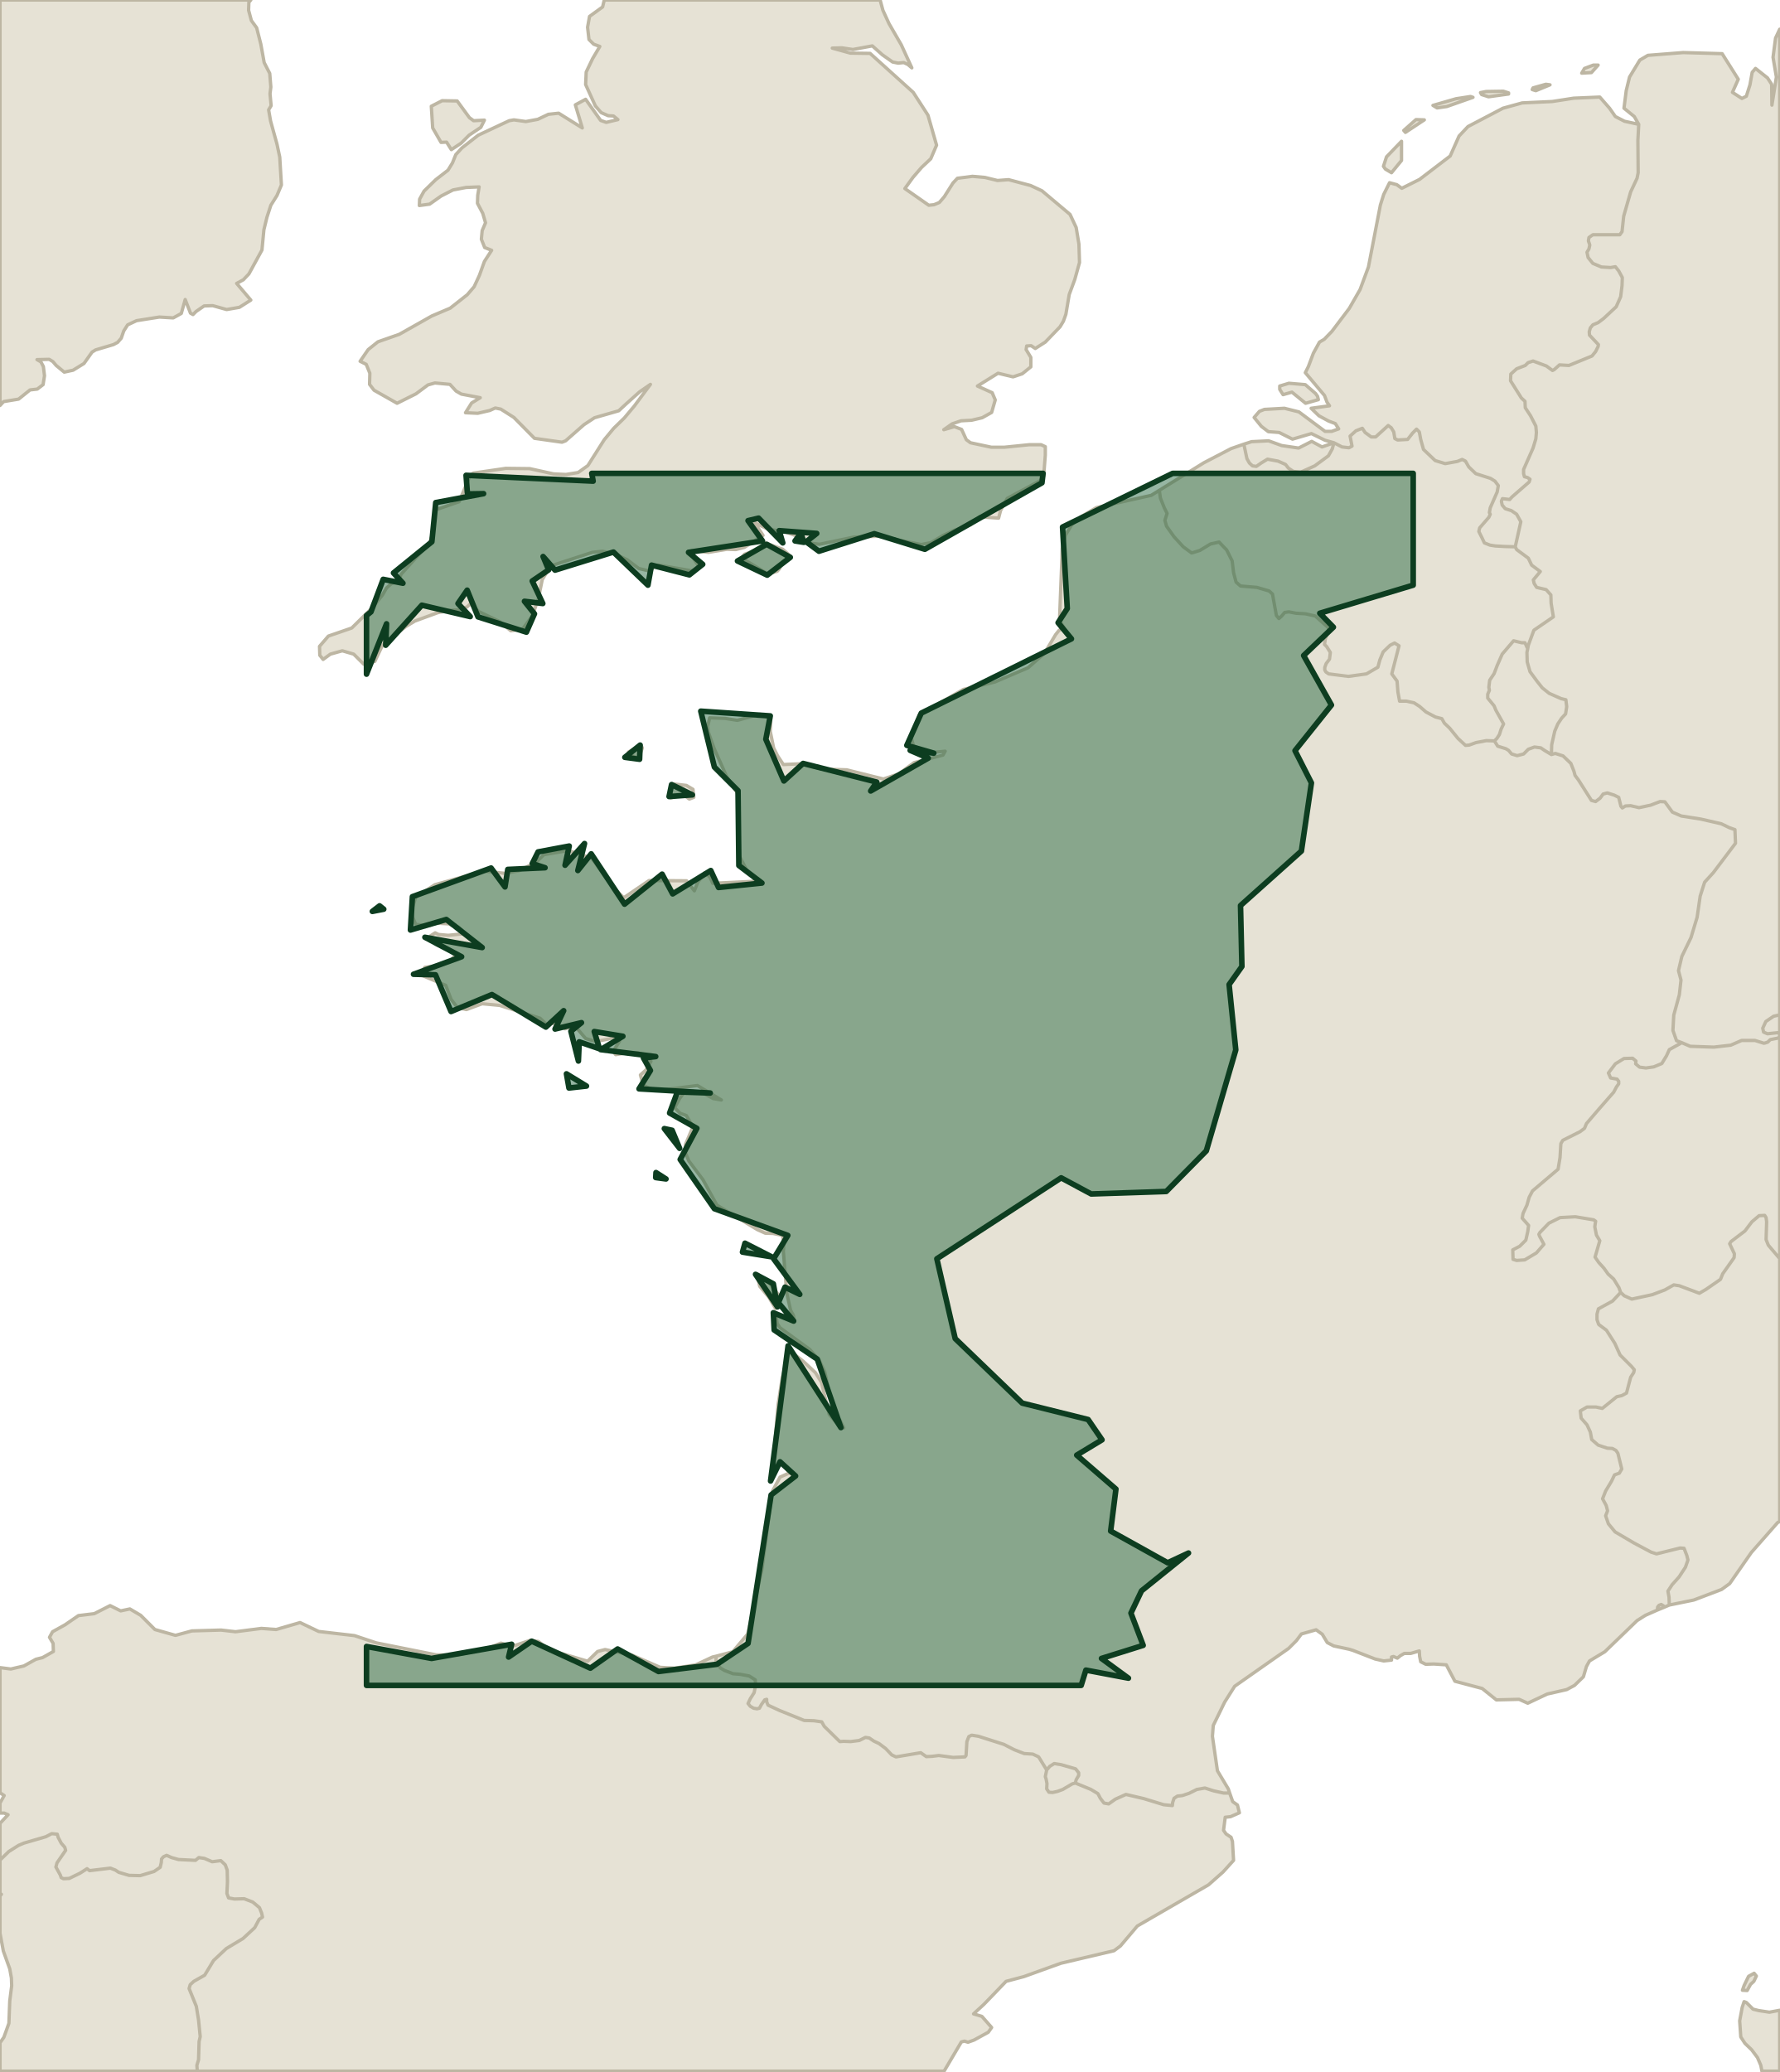
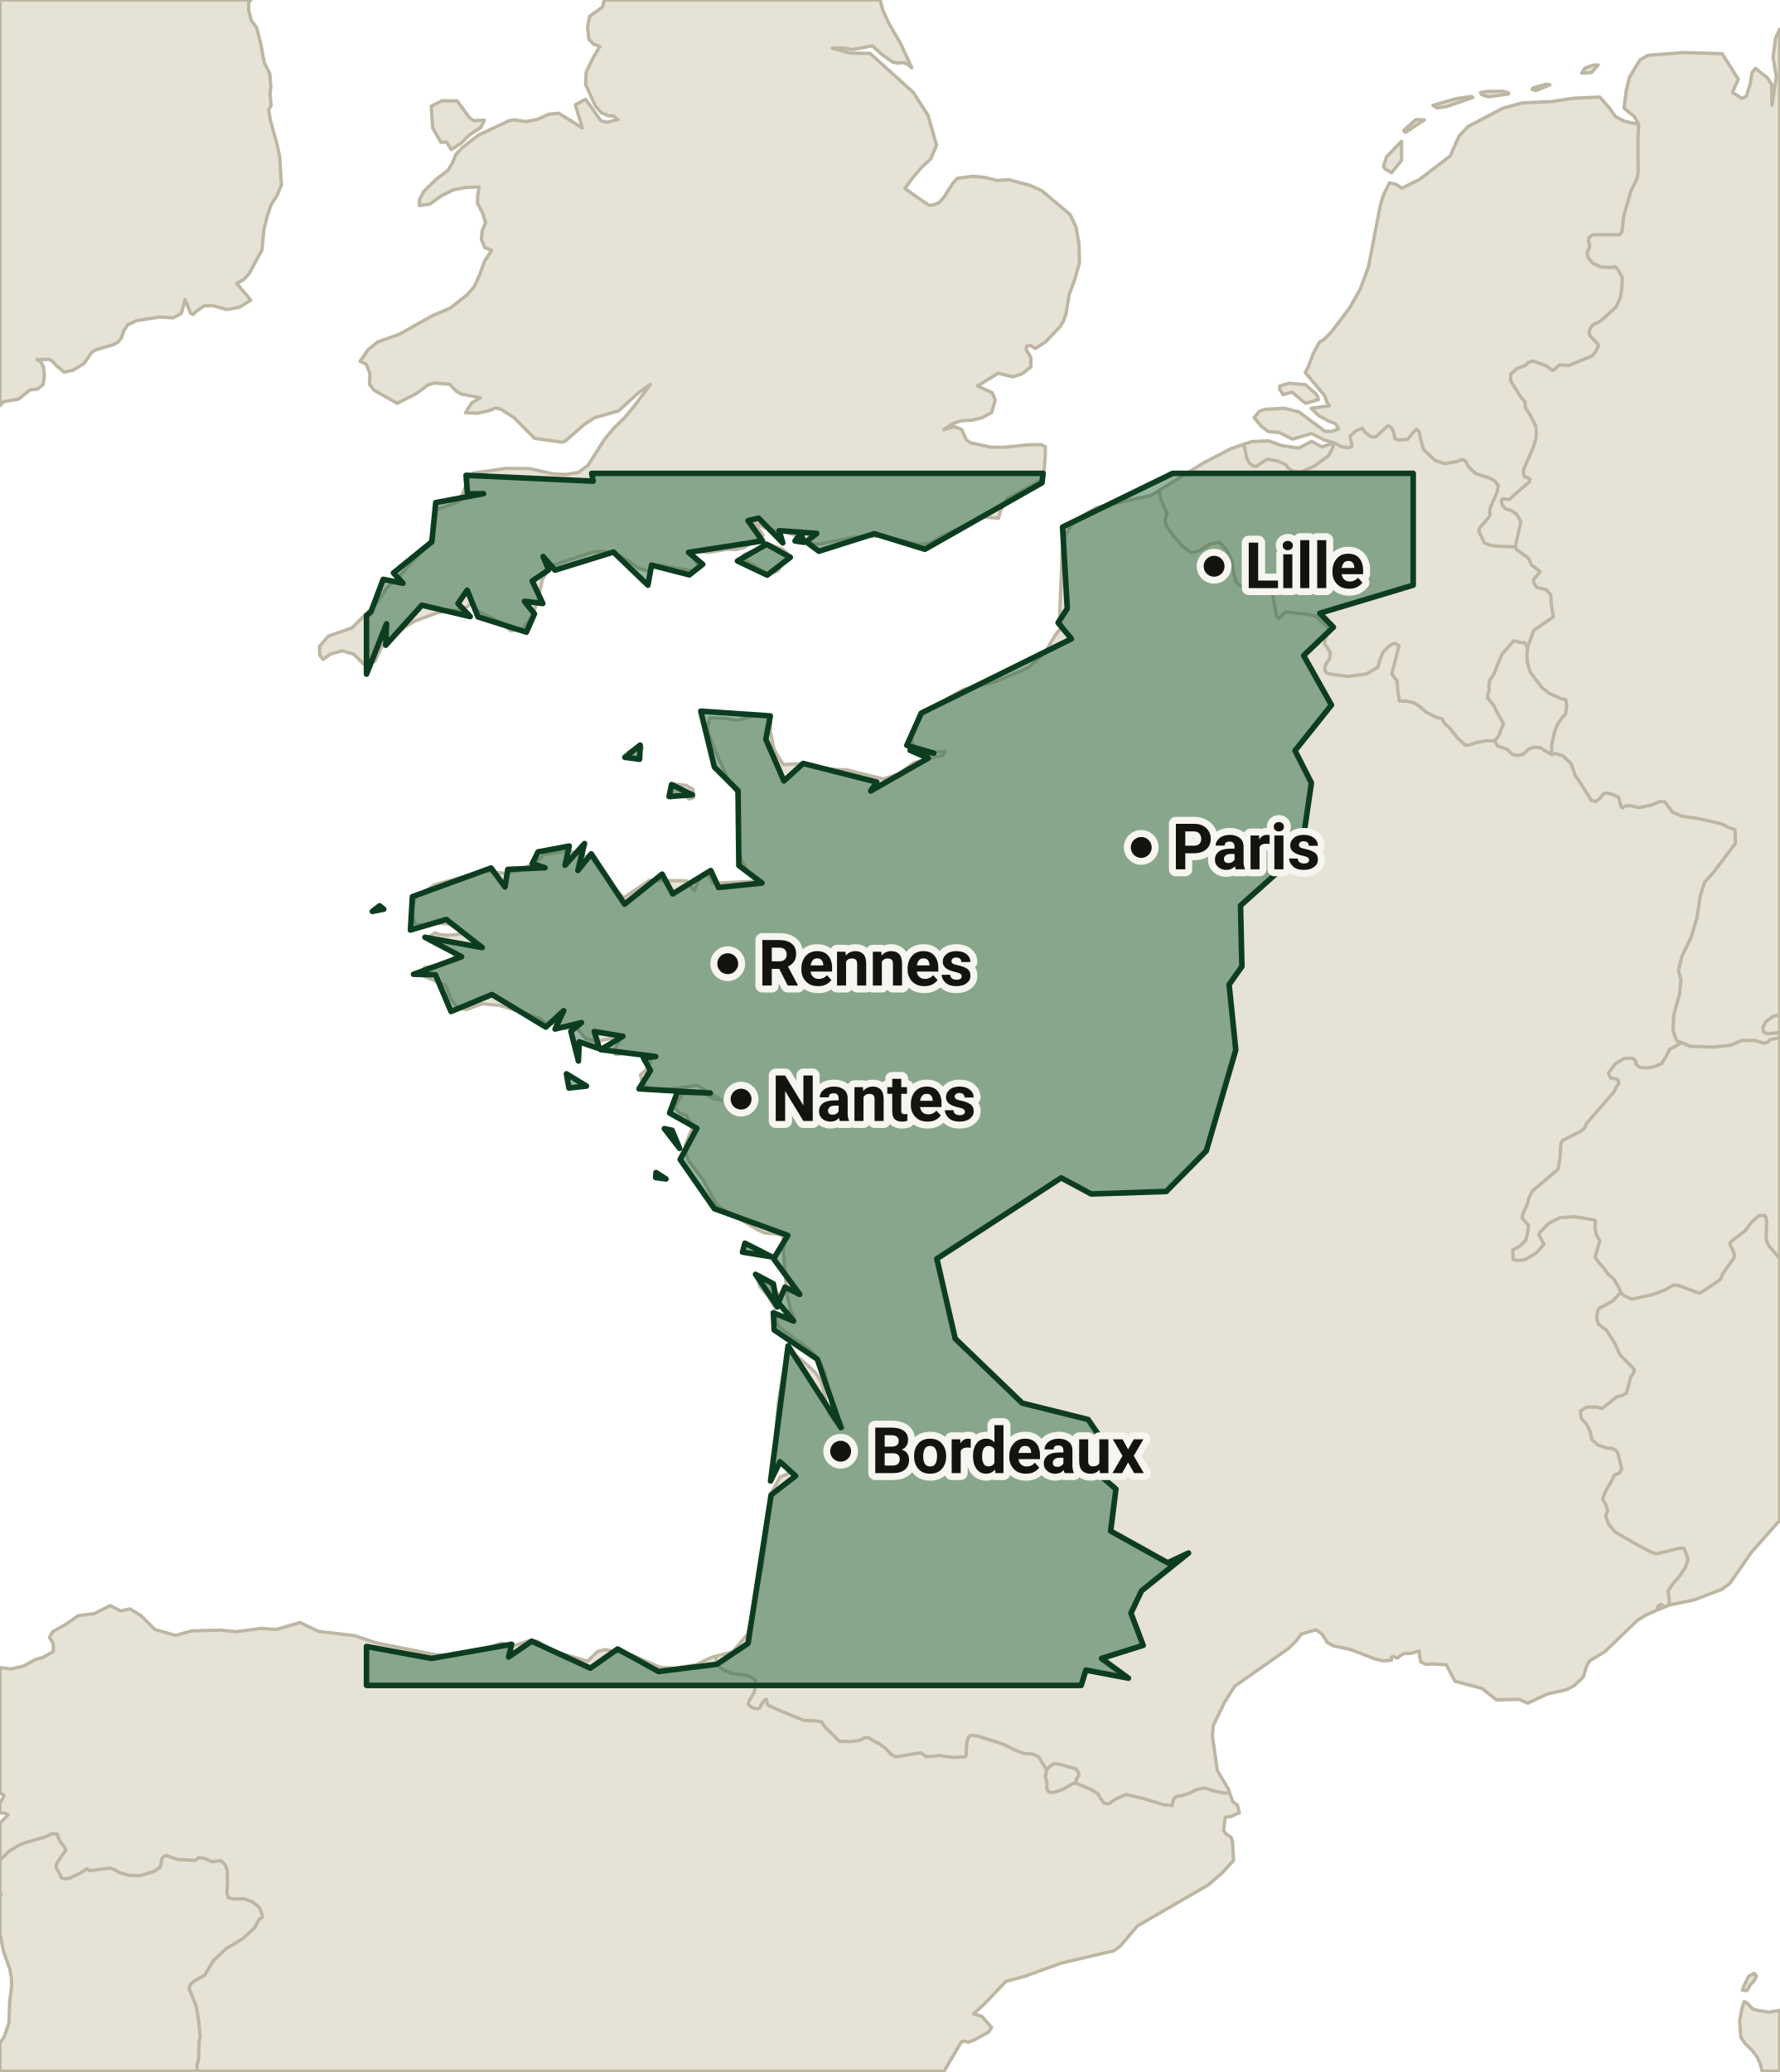
<svg xmlns="http://www.w3.org/2000/svg" viewBox="0 0 640 745" width="640" height="745" role="img">
  <style>
  .land { fill: #e6e2d5; stroke: #bdb6a3; stroke-width: 1.2; stroke-linejoin: round; }
  .admin { fill: none; stroke: #cfcabb; stroke-width: 1; stroke-linejoin: round; }
  .cover { fill: #175e33; fill-opacity: 0.45; stroke: #0d3d20; stroke-width: 2; stroke-linejoin: round; }
  .cover-box { fill: #175e33; fill-opacity: 0.26; stroke: #0d3d20; stroke-width: 2;
               stroke-dasharray: 9 7; stroke-linejoin: round; }
+   .pin { fill: #14140f; stroke: #f7f5ef; stroke-width: 2.5; }
+   .pin-label { font: 600 23px system-ui, -apple-system, "Segoe UI", Roboto, sans-serif;
+                fill: #14140f; stroke: #f7f5ef; stroke-width: 5; paint-order: stroke;
+                stroke-linejoin: round; dominant-baseline: central; }
  @media (prefers-color-scheme: dark) {
    .land { fill: #2e3325; stroke: #545d43; }
    .admin { stroke: #434b36; }
    .cover { fill: #7ec894; fill-opacity: 0.42; stroke: #b9e6c6; }
    .cover-box { fill: #7ec894; fill-opacity: 0.22; stroke: #b9e6c6; }
+     .pin { fill: #f2f1e8; stroke: #14160f; }
+     .pin-label { fill: #f2f1e8; stroke: #14160f; }
  }
</style>
  <path class="land" fill-rule="evenodd" d="M249.2 283.8L249.5 286.7L247.9 287.3L246.5 286.3L243.8 286.3L241.2 286.9L241.7 281.8L246.8 282.4L249.2 283.8ZM231 268.9L229.7 272.6L226.3 271.4L226 270.4L229.9 268.2L230.6 268.2L231 268.9ZM225.2 145.2L222.5 147.7L213.8 150.2L210 152.7L203.4 158.5L202.1 159L192.2 157.6L184.8 150.1L180.1 147.1L178.1 146.7L176.1 147.6L171.8 148.6L167.4 148.4L169.6 144.9L172.7 143L165.9 141.7L164 140.6L161.8 138.2L156.4 137.7L153.9 138.4L149.6 141.6L142.8 145L134.5 140.3L132.9 138.2L133 134.2L131.7 131L129.5 129.9L132.4 125.7L135.9 122.9L143.6 120.2L155.3 113.6L161.9 110.8L168 106L170.5 103.1L172.4 99L174.2 94L176.8 90L174.3 89L173.1 86L173.4 82.9L174.6 80.1L173.6 76.7L171.7 73.1L171.8 70.2L172.3 67.2L167.6 67.4L162.9 68.3L158.6 70.5L154.5 73.4L150.8 73.9L150.9 71.6L152.5 68.7L156.7 64.6L161.1 61.2L162.7 58.6L163.9 55.6L166.1 53.2L172 48.6L183.1 43.4L184.8 43.1L189.1 43.7L193.4 42.9L197.2 41.1L200.9 40.7L209.4 46L206.9 37.7L210.6 35.7L216 43.3L218 44L222.2 43L220.6 41.7L218.7 41.6L216.2 40.5L214.1 38.1L210.6 30.4L210.8 25.9L213.1 21.1L215.7 16.7L213.5 15.9L211.8 14.2L211.3 9.8L212 5.9L216.7 2.5L217.3 0L316.5 0L317.5 3.7L319.7 8.5L324.1 16.1L327.9 24.4L326.5 23.2L325 22.5L323 22.7L321 22.3L317.3 19.7L313.7 16.5L306.7 17.8L302.7 17.2L299.3 17.3L305.8 19.1L312.9 19.2L328.4 33.2L333.7 41.4L336.8 52.2L334.7 57.1L331.4 60.2L328.3 63.8L325.4 67.8L334 73.8L335.9 73.6L337.8 72.8L339.6 70.7L342.7 65.8L344.3 64.1L349.7 63.4L354.2 63.8L358.7 64.9L362.7 64.6L370.6 66.7L374.7 68.6L384.8 77.1L387 81.8L388 87.8L388.2 94.4L386.5 100.5L384.5 105.9L383.3 113L382.4 115.5L381.2 117.5L375.9 123L372.3 125.3L370.8 124.3L369.2 124.4L369 125.7L370.7 128.5L370.7 131.9L367.6 134.4L364.3 135.5L358.9 134.2L351.5 138.8L356.8 141.2L357.9 143.8L356.6 148.3L353.2 150.2L349.4 151.1L345.6 151.3L342.4 152.4L339.4 154.5L343.2 153.4L345.8 154.4L347.5 158.1L349 159.2L356.5 160.8L361.2 160.8L370.1 159.9L374.4 159.9L375.9 160.6L375.9 163.7L375.3 171.3L374.1 172.8L362.2 179.2L359.8 183.6L359.1 186.3L352.2 185.8L349 188.7L343.3 190.6L339 192.6L334.8 195.1L331.3 195.8L316.2 192.8L307.1 193.1L294.7 195.7L291.5 195.3L286.8 192.8L281.9 191.1L276.3 190.3L271.4 188L274.4 192.5L267.7 196.8L264.6 197.6L261.4 197.5L254.8 198.6L248.7 198L249.6 201.1L251.3 203.7L250 204.9L248.6 205.2L236.9 203.2L235.3 203.5L233.9 205.4L229.7 204.4L225.6 201.3L221.2 199.2L216.6 198.2L213 198.6L198 203.5L195 208.4L193.6 215.3L191.4 221.5L187.9 226.2L183.7 226.8L179.7 223.5L172.2 219.9L169.7 217.5L168.9 217.3L168 218.2L165.1 219.3L162 219.4L157.4 220.3L149.2 223.3L145.9 225.3L138.8 230.8L137.4 232.3L134.8 237.8L130.8 238.8L127.2 235.2L123.1 234L118.8 235.2L116.2 237.1L115 235.6L114.9 232.4L118.1 228.7L126.5 225.8L133.9 218.5L137.5 214L139 211.4L140.8 209.8L143.1 209.2L144.3 206.4L154.5 195.1L155.4 192.5L155.9 187.8L156.7 183.3L165.1 180.4L169.1 170.9L170.2 170.1L181.9 168.4L190.5 168.5L199.1 170.4L203.5 170.6L207.9 169.9L211.4 167.4L217.3 158.1L220.7 154L224.5 150.3L228.1 146L233.9 138.2L230 140.9L225.2 145.2ZM168.8 42.3L170.3 43.4L174.2 43.2L172.9 45.8L168.7 48.6L165.8 51.5L162.3 53.8L160.6 51.1L158.6 51.2L155.6 46L155.1 38.2L159 36.2L164.4 36.3L168.8 42.3ZM284.4 200.1L281.3 202.1L280.3 204.5L279.5 205.4L277.5 206L275.5 206L267.8 201.3L266 201.5L267.7 199.3L272.5 197.6L275.2 195.2L281.5 197.5L284.4 200.1ZM640 452.5L639.8 452.3L635.9 447.7L635.1 445.7L635.3 439.3L635.1 437.8L634.6 437L632.6 437.1L630 439.3L627.5 442.6L622.5 446.4L622 447.2L623.7 450.8L623.6 452.2L619.5 458L618.7 460L613.5 463.6L611.1 465L603.9 462.3L601.9 462L598.7 463.8L594.2 465.5L586.8 467.1L584.1 465.9L582.8 464.7L582.2 463L580.3 459.9L578.3 458.1L576.8 456L574.9 453.9L573.6 452L575.3 446.1L574.1 444.1L573.5 441.1L573.8 439.1L573.1 438.6L566.5 437.5L561 437.8L557 439.8L553.8 443.1L553.4 443.8L553.6 444.4L555.2 447.4L552.5 450.5L548.3 453L545.4 453.2L544.1 452.8L544 449.4L546.5 448.1L548.7 445.9L549.4 442.8L549.7 440.6L547.4 438L547.7 436.3L549.1 433.3L549.9 430.5L551.1 428.2L555.7 424.3L560.3 420.4L561 416.2L561.3 411.2L562 410L568.2 406.9L569.8 405.7L570.5 404L575.4 398.3L580.3 392.7L581.3 390.8L582.1 389.7L582.1 388.8L581.5 388L579.2 387.6L578.4 385.8L580.9 382.5L584 380.6L587.1 380.5L588.3 381.5L588.2 382.5L589.6 383.7L591.9 384L594.7 383.6L597.6 382.4L599.3 379.6L600.3 377.4L604.8 374.9L607.8 376.2L616.3 376.5L622.4 375.8L626.3 374.1L631.1 374.1L634.3 375.1L634.8 375L635.7 374.7L636.6 373.8L639.6 373.2L640 372.5L640 372.3L639.9 371.7L639.3 371.3L635.6 371.7L634.2 371.1L633.9 369.7L635 367.3L637.8 365.4L640 364.9ZM257.5 595.5L257.5 597.2L259 599.7L260.5 600.6L263.6 601.8L266.1 602L269.4 602.6L271.6 604L271.7 606.1L271.2 608.6L269.8 610.8L269 612.5L269.8 613.5L271 614.2L272.2 614.4L273.1 614.2L273.8 612.9L275 611.2L275.7 611L275.7 611.9L276.2 613.1L280.3 615L289.2 618.6L292.7 618.7L295.5 619.1L296.4 620.7L302 626.2L303.4 626.1L305.9 626.2L309 625.8L311.2 624.7L312.6 624.9L314.2 626L316.1 626.9L318.5 628.7L320.7 631L322.2 631.7L331.1 630.2L333.1 631.6L335.2 631.5L337.6 631.2L342.8 631.9L347 631.7L347.4 631.2L347.7 626.2L348.4 624.4L349.4 623.9L351.9 624.3L361 627.2L364.7 629.1L368.3 630.5L371.4 630.7L373.5 631.7L376.4 636.4L375.9 638.8L376.2 639.7L376.5 641.3L376.4 643.2L377.2 644.4L378.5 644.5L380.3 644.1L382.2 643.4L385.6 641.4L386.7 641.1L392.3 643.4L394.8 644.9L395.7 646.6L397 648.3L398.7 648.6L401.1 646.9L404.9 645.2L411.3 646.7L418.5 648.9L421.6 649.2L421.7 648.1L422.2 646.6L423.4 645.8L425.2 645.6L427.6 644.8L430.4 643.4L433.3 642.9L436.4 643.9L440 644.7L442.2 644.7L443.3 647.8L445 649L445.7 651.8L442.5 653.2L440.6 653.4L440 658.1L440.9 659.4L442.7 660.6L443.2 662.1L443.6 668.9L439.8 673.1L434.6 677.7L409 692.5L402.9 699.7L400.6 701.4L381.5 705.9L368.2 710.7L361.8 712.4L353.8 720.7L350.1 724.1L353.1 725L356.6 729L355.4 730.7L350.3 733.5L348.1 734.3L346.8 733.9L345.7 734.2L339.5 744.7L71.2 744.7L70.9 744.1L70.8 742.6L71.4 740.6L71.6 734L72 732.3L71.4 726.3L70.6 721.4L68 715L68.4 713.6L69.7 712.4L73.6 710.2L76.8 704.9L81.4 700.6L87.4 697L91.6 693.1L93.2 690.1L94.4 689.3L94.1 687.9L93.3 685.9L90.9 683.9L87.8 682.7L84.3 682.8L82.2 682.4L81.6 680.8L81.8 676.6L81.7 672.4L81 670.5L79.4 669L76.3 669.4L73.5 668.2L71.5 667.9L70.3 668.9L64.2 668.6L61.7 667.9L59.9 667.1L58.8 667.6L58.1 668.4L58 669.7L57.6 671.4L55.4 672.9L50.4 674.4L46.4 674.3L42.7 673.2L41.5 672.4L39.7 671.7L32.2 672.6L31.3 671.9L28.8 673.5L24.9 675.4L22.8 675.5L22 675.1L21.7 674.2L20.1 671.3L20.5 669.8L23.6 665.3L23.3 664.2L22 662.7L20.9 660.6L20.6 659.5L18.6 659.3L16.5 660.4L8.6 662.7L6.7 663.5L3.2 665.7L0 668.8L0 655.6L2.9 652.5L1.5 651.9L0 651.9L0 648.3L1.5 645.6L0 644.6L0 599.6L3.9 600.1L8.6 599L12.9 596.6L15.3 596L19.2 593.8L19.1 590.9L17.8 588.7L18.9 586.7L23.4 584.2L28.2 580.9L33.9 580.2L39.6 577.3L43.4 579.2L46.7 578.5L50.6 580.8L55.7 585.9L63.1 588L69 586.4L79.5 586.1L84.7 586.7L94 585.5L99.3 585.9L107.9 583.4L114.6 586.6L127.5 588.1L135.3 590.7L156.8 595L164.5 595.1L175.5 592.6L180.1 590.8L184.4 591.9L190.6 589.8L193.6 590.2L197.5 593.2L211.3 597.3L214.9 593.8L217.6 593.1L227.5 595.2L237.4 599.5L242.6 599.8L250.2 598.6L256.2 595.8L257.5 595.5ZM0 668.8L3.2 665.7L6.7 663.5L8.6 662.7L16.5 660.4L18.6 659.3L20.6 659.5L20.9 660.6L22 662.7L23.3 664.2L23.6 665.3L20.5 669.8L20.1 671.3L21.7 674.2L22 675.1L22.8 675.5L24.9 675.4L28.8 673.5L31.3 671.9L32.2 672.6L39.7 671.7L41.5 672.4L42.7 673.2L46.4 674.3L50.4 674.4L55.4 672.9L57.6 671.4L58 669.7L58.1 668.4L58.8 667.6L59.9 667.1L61.7 667.9L64.2 668.6L70.3 668.9L71.5 667.9L73.5 668.2L76.3 669.4L79.4 669L81 670.5L81.7 672.4L81.8 676.6L81.6 680.8L82.2 682.4L84.3 682.8L87.8 682.7L90.9 683.9L93.3 685.9L94.1 687.9L94.4 689.3L93.2 690.1L91.6 693.1L87.4 697L81.4 700.6L76.8 704.9L73.6 710.2L69.7 712.4L68.4 713.6L68 715L70.6 721.4L71.4 726.3L72 732.3L71.6 734L71.4 740.6L70.8 742.6L70.9 744.1L71.2 744.7L0 744.7L0 734.5L1.4 732.5L3.2 727.5L3.5 719.5L4.2 714L4.1 711.2L3.5 707.9L1.2 701.5L0 695.1L0 681.7L0.5 681.1L0 681ZM544.9 196.6L541.2 196.5L537.7 196.3L535.8 196L533.8 195.2L532.9 193.3L531.8 191.1L532.1 189.8L535.4 186L535.9 184.9L535.6 184.3L535.9 182.6L538.4 176.9L538.8 174.6L537.6 173L536 172L530.7 170.3L528.2 167.9L527 165.8L525.8 165.2L524.1 165.9L519.7 166.7L516.1 165.6L511.9 161.6L510.9 158L510.4 155.3L509.4 154.3L508 155.7L506.2 158L502.6 158.2L501.6 157.7L501.4 156.5L501.2 155.3L500.3 153.8L499.2 153L494.7 157.1L493.1 157.1L490.9 155.5L489.9 154L487.6 154.9L485.5 156.8L486.2 160.4L485.1 161L482.6 160.7L479.7 159.2L476.5 158.3L471.6 155.9L464.8 157.9L460 155.5L456.1 155.2L453.6 153.3L451 150.1L452.9 147.9L454.7 147.2L461.9 146.8L467.1 148.1L476.5 155.1L478.9 155.1L481.4 154.2L480.2 152.3L477.8 151.4L474.3 149.5L471.5 146.8L478.1 145.9L477.2 144.6L476.3 142.2L469.4 134L470.5 131.8L472.3 127L474.5 123L476.2 122L479 119.1L485.2 110.9L489.1 104.1L492.1 96L496.4 73.7L497.6 69.9L499.7 65.7L502.3 66.4L504.1 67.7L510.5 64.5L521.5 56.1L524.7 48.9L527.9 45.5L540.5 38.9L547.4 37L558.2 36.5L565.9 35.3L575.3 34.9L578.8 38.9L580.9 41.9L584.2 43.6L589.3 44.7L589 50.5L589.1 62.1L588.7 64.1L586.4 69L583.9 77.7L583.3 83.3L582.5 84.4L572.8 84.4L571.4 85.4L571.2 86.6L571.7 88.1L571.4 89.5L570.7 90.7L571.1 92.6L572.8 94.7L575.9 96L579.2 96.2L580.9 95.9L582.1 97.4L583.4 99.8L583.3 102.7L582.8 106.7L581.2 110.3L576.7 114.5L574.7 116L572.8 116.8L571.9 117.9L571.5 119.3L571.6 120.5L574.8 123.9L574.7 124.6L573.8 126.4L572.5 128L564.2 131.4L560.8 131.2L558.9 132.9L558.3 133.2L556.1 131.6L551.3 129.8L549.5 130.4L548.5 131.4L545.4 132.6L543.3 134.5L543.2 136.9L547.1 143.1L548.4 144.3L548.5 146.6L550.4 149.5L552.3 153.2L552.5 155.5L552.3 157.8L551.3 161.1L547.9 168.8L547.9 170.3L548.2 171.4L549.3 171.7L550.2 172.3L549.9 173.3L543.7 178.7L542.9 179.6L540.3 179.3L539.9 180.2L540.2 181.6L541.3 182.9L543.5 183.6L545.4 184.9L546.9 187.6L544.9 196.6ZM479.7 159.2L479.1 161.4L477.7 163.9L472.8 167.5L467.7 169.8L465.1 169.5L463.3 168.3L462.3 167L459.6 165.8L455.8 165.1L453.5 166.5L451.8 167.7L450.4 167.5L449.3 166.5L448.4 164.9L447.3 159.7L450.1 158.8L456.2 158.5L460.9 160.2L467 161.1L471.7 158.7L475.4 160.7L479.7 159.2ZM557.4 30.5L552.3 32.6L551 32.2L551.3 31.6L555.9 30.3L557.4 30.5ZM542.5 33.8L535.3 34.8L532.8 34L532.4 33.3L534.4 32.9L540.6 32.8L542.5 33.4L542.5 33.8ZM512.2 43.1L505.4 47.6L504.8 46.9L509.2 43L512.2 43.1ZM520.3 38.3L516.8 38.8L515.3 37.9L523.6 35.5L528.8 34.7L529.7 35L520.3 38.3ZM504 57.7L500.4 62.1L498.2 60.8L497.5 59.8L498.6 56.4L504 50.8L504 57.7ZM469.4 138.3L473.1 141.5L473.8 142.5L474.1 143.7L469.5 145L464.6 141L461.4 141.9L460.2 140L460.2 138.8L463.5 137.8L469.4 138.3ZM572.3 26.1L568.8 26.3L569.8 24.6L573 23.4L574.7 23.4L572.3 26.1ZM598.2 578L596 578.9L596.1 577.8L596.6 577.2L597.4 576.9L598.2 577.4L598.2 578ZM549.4 233.1L549.1 234.6L549.2 238L550.2 241.5L552.7 244.9L554.6 247.3L557.1 249.3L561.4 251.2L563.1 251.6L563.4 254.1L563 256.7L561.6 258.2L560.2 260.3L559.1 262.9L558 267.8L557.9 271.3L555.4 269.8L554.1 268.9L551.8 268.6L549.6 269.4L547.9 271.1L545.6 271.7L543.6 271.1L542.5 269.8L541.5 269.2L538.6 268.3L537.4 266.4L538.3 265.5L539.2 264.1L539.8 262.2L540.7 260.3L537.9 255.3L537.3 253.8L535 251L535 249.6L535.6 248.2L535.4 247.1L535.7 244.6L537.3 242.2L538.4 239.3L540.2 235.2L544.3 230.4L547.2 231.1L548.4 231.1L549.2 232.9L549.4 233.1ZM582.8 464.7L584.1 465.9L586.8 467.1L594.2 465.5L598.7 463.8L601.9 462L603.9 462.3L611.1 465L613.5 463.6L618.7 460L619.5 458L623.6 452.2L623.7 450.8L622 447.2L622.5 446.4L627.5 442.6L630 439.3L632.6 437.1L634.6 437L635.1 437.8L635.3 439.3L635.1 445.7L635.9 447.7L639.8 452.3L640 452.5L640 547.1L639.3 547.4L629.8 558.2L622 569.4L619.1 571.5L609.1 575.3L600.3 577.1L600.2 574.3L599.8 572.1L601.3 569.8L603.8 567L606.1 563.5L607 560.9L606.6 559.3L605.6 556.7L604.2 556.6L595.7 558.7L593.8 558.1L587.6 554.8L580.8 550.8L578.4 547.9L577.4 545L578.1 543.2L577.6 541.3L576.3 538.9L577.4 536.1L579.5 532.6L580.6 530.3L582.3 529.7L583.2 528.2L581.8 522.5L581.1 521.5L579.8 520.8L578 520.7L574.7 519.6L572.4 517.6L571.9 514.9L570.7 512.3L568.6 509.9L568.3 507.3L570.7 505.9L573.9 505.9L576.2 506.4L581.4 502.2L583.2 501.8L584.9 500.9L586.4 495.2L587.5 493.5L587.7 492.5L586.7 491.3L582.6 487.2L580.7 483L577.7 478.3L574.9 476.2L574.3 474.5L574.3 472.5L574.8 470.6L579.9 467.8L582.8 464.7ZM640 744.7L633.6 744.7L633.2 742.6L632 739.8L629.9 737L627.5 734.7L626 732.4L625.6 726.6L626.5 721.8L627.2 719.7L628 720L630.4 722.4L632.4 722.9L636.3 723.5L640 722.8ZM629.5 713.5L628.3 715.7L626.6 715.6L627.2 713.9L628.8 710.6L630.8 709.5L631.6 710.5L630.7 712.4L629.5 713.5ZM90.2 0L89.5 0.8L89.4 3.7L90.4 7.4L92.3 10L93.8 15.9L95 22.5L97 26.4L97.4 31.3L97.1 33.7L97.5 38L96.6 39.5L97.3 43.5L99.6 51.8L100.6 56.5L101.2 66.5L99.6 70.3L97.4 73.8L96 78.1L94.9 82.6L94.2 89.9L89.5 98.5L87.5 100.6L85.1 101.9L90.2 107.9L86.1 110.5L81.5 111.3L76.5 109.9L73.4 110L70.5 112L69.4 113.1L68.5 112.6L66.6 107.7L65.2 112.7L62.3 114.3L57.3 114L49.1 115.3L45.9 116.8L44.5 119L43.6 121.6L42.3 123.1L40.8 123.9L34.4 125.8L33.1 126.6L30.2 130.7L26.3 133.1L23.1 133.8L20.2 131.4L19 130L17.7 129.2L13.3 129.3L14.7 130.1L15.6 131.8L16 135.1L15.5 138.3L13.4 139.9L10.8 140.2L6.7 143.5L1.3 144.4L0 145.8L0 0ZM640 364.9L637.8 365.4L635 367.3L633.9 369.7L634.2 371.1L635.6 371.7L639.3 371.3L639.9 371.7L640 372.3L640 372.5L639.6 373.2L636.6 373.8L635.7 374.7L634.8 375L634.3 375.1L631.1 374.1L626.3 374.1L622.4 375.8L616.3 376.5L607.8 376.2L604.8 374.9L602.9 374.2L601.6 370.5L601.9 365L603.9 357.7L604.5 352.4L603.6 349L604.8 343.9L608.1 337.1L610.3 329.8L611.4 322.2L613 317.2L616.1 313.8L623.5 304L624.1 303.2L623.9 298.3L621.9 297.6L619 296.2L611.6 294.5L604.6 293.4L601.4 292L598.7 288.3L597 288.2L593.6 289.5L589.4 290.4L586.4 289.7L584.5 289.8L583.4 290.5L582.9 289.9L582.1 286.7L580.5 285.9L578 285.1L576.5 285.5L575.4 287L573.8 288.2L572.3 287.8L567.6 280.4L566.4 278.8L566 277.3L564.9 274.5L562.1 271.8L559.3 270.9L557.9 271.3L558 267.8L559.1 262.9L560.2 260.3L561.6 258.2L563 256.7L563.4 254.1L563.1 251.6L561.4 251.2L557.1 249.3L554.6 247.3L552.7 244.9L550.2 241.5L549.2 238L549.1 234.6L549.4 233.1L549.6 232L551.6 226.6L558.6 221.8L557.8 216.9L557.7 213.9L556 212L552.6 211.2L551.7 209.8L551.4 208.5L553.9 205.5L550.8 203.2L549.6 200.7L545.4 197.6L544.9 196.6L546.9 187.6L545.4 184.9L543.5 183.6L541.3 182.9L540.2 181.6L539.9 180.2L540.3 179.3L542.9 179.6L543.7 178.7L549.9 173.3L550.2 172.3L549.3 171.7L548.2 171.4L547.9 170.3L547.9 168.8L551.3 161.1L552.3 157.8L552.5 155.5L552.3 153.2L550.4 149.5L548.5 146.6L548.4 144.3L547.1 143.1L543.2 136.9L543.3 134.5L545.4 132.6L548.5 131.4L549.5 130.4L551.3 129.8L556.1 131.6L558.3 133.2L558.9 132.9L560.8 131.2L564.2 131.4L572.5 128L573.8 126.4L574.7 124.6L574.8 123.9L571.6 120.5L571.5 119.3L571.9 117.9L572.8 116.8L574.7 116L576.7 114.5L581.2 110.3L582.8 106.7L583.3 102.7L583.4 99.8L582.1 97.4L580.9 95.9L579.2 96.2L575.9 96L572.8 94.7L571.1 92.6L570.7 90.7L571.4 89.5L571.7 88.1L571.2 86.6L571.4 85.4L572.8 84.4L582.5 84.4L583.3 83.3L583.9 77.7L586.4 69L588.7 64.1L589.1 62.1L589 50.5L589.3 44.7L587.7 41.9L584 38.9L584.8 32.6L586 27.7L589.7 21.6L592.6 19.9L605.3 18.9L619.3 19.3L625.1 28.5L623 33.2L626.4 35.4L628 34.6L629.3 30.5L630.1 26L631.3 24.6L635.6 28L637.1 30.3L637.2 37.8L638.8 27.7L637.6 20.6L638.5 13.7L640 10.5ZM604.8 374.9L600.3 377.4L599.3 379.6L597.6 382.4L594.7 383.6L591.9 384L589.6 383.7L588.2 382.5L588.3 381.5L587.1 380.5L584 380.6L580.9 382.5L578.4 385.8L579.2 387.6L581.5 388L582.1 388.8L582.1 389.7L581.3 390.8L580.3 392.7L575.4 398.3L570.5 404L569.8 405.7L568.2 406.9L562 410L561.3 411.2L561 416.2L560.3 420.4L555.7 424.3L551.1 428.2L549.9 430.5L549.1 433.3L547.7 436.3L547.4 438L549.7 440.6L549.4 442.8L548.7 445.9L546.5 448.1L544 449.4L544.1 452.8L545.4 453.2L548.3 453L552.5 450.5L555.2 447.4L553.6 444.4L553.4 443.8L553.8 443.1L557 439.8L561 437.8L566.5 437.5L573.1 438.6L573.8 439.1L573.5 441.1L574.1 444.1L575.3 446.1L573.6 452L574.9 453.9L576.8 456L578.3 458.1L580.3 459.9L582.2 463L582.8 464.7L579.9 467.8L574.8 470.6L574.3 472.5L574.3 474.5L574.9 476.2L577.7 478.3L580.7 483L582.6 487.2L586.7 491.3L587.7 492.5L587.5 493.5L586.4 495.2L584.9 500.9L583.2 501.8L581.4 502.2L576.2 506.4L573.9 505.9L570.7 505.9L568.3 507.3L568.6 509.9L570.7 512.3L571.9 514.9L572.4 517.6L574.7 519.6L578 520.7L579.8 520.8L581.1 521.5L581.8 522.5L583.2 528.2L582.3 529.7L580.6 530.3L579.5 532.6L577.4 536.1L576.3 538.9L577.6 541.3L578.1 543.2L577.4 545L578.4 547.9L580.8 550.8L587.6 554.8L593.8 558.1L595.7 558.7L604.2 556.6L605.6 556.7L606.6 559.3L607 560.9L606.1 563.5L603.8 567L601.3 569.8L599.8 572.1L600.2 574.3L600.3 577.1L598.2 578L598.2 577.4L597.4 576.9L596.6 577.2L596.1 577.8L596 578.9L591.7 580.8L588.7 582.7L577.1 593.9L571.6 597.2L570.5 599.2L569.4 602.9L566.2 606L563.4 607.5L556.4 609.1L549.4 612.4L546.3 611L538.1 611.2L533 607.1L523.2 604.5L520.1 598.6L515.6 598.3L512.7 598.4L510.9 597.5L510.5 595.5L510.4 593.6L507.3 594.5L505 594.5L503.6 595.3L502.5 596.2L501.1 595.6L500.4 595.8L500.4 596.9L497.6 597.2L494.5 596.5L486.5 593.4L485.2 593L479.6 591.8L477.3 590.6L475.5 587.6L474.1 586.6L473.3 586L468 587.5L466.2 589.9L463.4 592.7L444 606.3L440.4 612L436.3 620.4L436 624.3L437.8 636.7L441.7 643.2L442.2 644.7L440 644.7L436.4 643.9L433.3 642.9L430.4 643.4L427.6 644.8L425.2 645.6L423.4 645.8L422.2 646.6L421.7 648.1L421.6 649.2L418.5 648.9L411.3 646.7L404.9 645.2L401.1 646.9L398.7 648.6L397 648.3L395.7 646.6L394.8 644.9L392.3 643.4L386.7 641.1L387 639.9L387.9 638.4L387.9 637.4L386.8 636L381.6 634.5L379.1 634.1L377.5 635.1L376.4 636.4L373.5 631.7L371.4 630.7L368.3 630.5L364.7 629.1L361 627.2L351.9 624.3L349.4 623.9L348.4 624.4L347.7 626.2L347.4 631.2L347 631.7L342.8 631.9L337.6 631.2L335.2 631.5L333.1 631.6L331.1 630.2L322.2 631.7L320.7 631L318.5 628.7L316.1 626.9L314.2 626L312.6 624.9L311.2 624.7L309 625.8L305.9 626.2L303.4 626.1L302 626.2L296.4 620.7L295.5 619.1L292.7 618.7L289.2 618.6L280.3 615L276.2 613.1L275.7 611.9L275.7 611L275 611.2L273.8 612.9L273.1 614.2L272.2 614.4L271 614.2L269.8 613.5L269 612.5L269.8 610.8L271.2 608.6L271.7 606.1L271.6 604L269.4 602.6L266.1 602L263.6 601.8L260.5 600.6L259 599.7L257.5 597.2L257.5 595.5L263.5 593.9L268.9 587.5L274 564.2L277.7 536.3L280.5 531.1L283.9 529.6L281.1 525.8L279.4 527.7L278.7 529.8L277.7 530.8L279.8 505L281.3 495.5L283.8 485.5L288.9 489.5L293.2 493.5L295.4 497L298.2 508.6L300.3 511L303.4 513.4L302.2 510.8L300 508.8L296.6 493.3L294.5 488.9L291.2 485.2L280.5 477.4L279.5 475.9L279 472.9L282.6 473.1L285.6 474.5L285.3 472.9L284.3 471.1L282.9 464.8L281.7 449.9L281.9 447.3L281.4 444.2L278 443.5L275.2 443.4L272.3 442.1L257.8 433.3L252.8 424.2L247.7 417.4L246.5 414.5L246.5 411.5L249.2 405.1L246.8 401.1L244.6 400.3L242.6 398.3L244.4 395L245.9 392.9L248.9 392.3L252.8 393L256.5 395L259.4 395.5L250.8 390.3L236.8 392.1L233.8 391.4L231.3 390.2L230.3 386.5L232.3 384.7L234.1 381.6L232.1 379.4L229.4 378.5L225.3 378.6L221.4 379.2L220.5 378L222.8 374.4L220.8 373.1L218.2 373.7L214.3 374.5L210.6 373.4L207.1 369.3L204.8 369.4L203.2 369.9L200.8 368.3L198.4 367.9L196.6 368.4L194.2 366.1L179.7 361.5L173.4 360.9L167.7 363L164.5 362.3L162.2 359.3L160.3 354.3L151 350.4L152.8 347.8L157.1 347.2L162.1 345.4L163.9 343.2L160 340.5L157.2 339.8L156 338.9L154.8 336.5L156.5 335.4L157.7 336L161.2 336.3L167.1 335.7L164.9 333.3L162.6 332.8L161.5 332.2L156.7 331.9L154.5 332.8L149.5 332.4L148.4 329.8L147.9 327.6L149.5 322.6L156.4 318.1L173.9 313.2L181.4 314L186.6 313.1L192.8 310L195.6 307.3L204.4 305.8L212.8 308.6L220.6 319.2L224.3 322.8L233.4 316.6L246.9 316.7L249.7 320.3L250.9 317.3L253.4 313.8L255.3 315.4L256.3 317.6L270.6 316.9L272.9 316.3L269 313.8L265.9 307.8L265.3 285.4L261.3 279.2L256.8 269.1L254.7 263.2L254.5 261.1L255.2 258.1L260.8 258.3L265.1 259L273.3 256.8L277.2 258.3L277 263L278.2 268.9L279.6 271.7L281.7 274.9L288.3 274.6L295.4 276.5L304.5 276.8L317.7 280.1L323.3 278.2L328.7 274.2L339.1 271.5L339.9 270.1L333.9 270.7L328.5 268.1L327.7 265.3L328.4 262.8L330.6 257L346.4 247.9L357.8 245.2L369.7 240.1L375.6 234.9L379.6 228.2L380.8 226.7L382.5 225.5L381 223.1L382 197.2L383.1 192.5L385.4 188.7L388.9 185.7L394.3 182.5L414 178.1L416.9 176.3L417.3 179.1L418.7 182.6L419.7 184.6L418.9 187.1L419.5 189.2L422.2 193L425.5 196.6L428.5 198.8L429.3 198.6L431.5 197.9L435.3 195.6L438.4 194.9L440.1 196.7L441.1 197.7L443.1 201.7L443.6 205.9L444.5 209.3L446.1 210.7L452 211.2L456.4 212.5L457.6 213.6L459 221.3L459.9 222.4L460.9 221.5L462 220.2L463.5 220L466.1 220.5L469.5 220.7L473 221.5L477.8 225.8L477.6 227.2L476.6 229.7L476.3 231.7L477.1 232.5L478.4 234.6L478.1 237L476.9 238.6L476.4 240L476.4 240.9L476.8 241.6L477.8 242.3L484.9 243.2L491.4 242.3L495.5 239.9L496.2 237.3L497.4 234.4L499.9 232L501.5 231.2L503.1 232.2L500.5 242.3L502.4 244.9L502.7 248.8L503.3 252.1L505.7 252.1L508.5 252.7L510.5 254L512.8 256L516.2 257.8L518.5 258.4L519.4 260L521.3 261.8L524.3 265.5L527 268L528.3 267.9L530.8 267L534.5 266.3L537.4 266.4L538.6 268.3L541.5 269.2L542.5 269.8L543.6 271.1L545.6 271.7L547.9 271.1L549.6 269.4L551.8 268.6L554.1 268.9L555.4 269.8L557.9 271.3L559.3 270.9L562.1 271.8L564.9 274.5L566 277.3L566.4 278.8L567.6 280.4L572.3 287.8L573.8 288.2L575.4 287L576.5 285.5L578 285.1L580.5 285.9L582.1 286.7L582.9 289.9L583.4 290.5L584.5 289.8L586.4 289.7L589.4 290.4L593.6 289.5L597 288.2L598.7 288.3L601.4 292L604.6 293.4L611.6 294.5L619 296.2L621.9 297.6L623.9 298.3L624.1 303.2L623.5 304L616.1 313.8L613 317.2L611.4 322.2L610.3 329.8L608.1 337.1L604.8 343.9L603.6 349L604.5 352.4L603.9 357.7L601.9 365L601.6 370.5L602.9 374.2L604.8 374.9ZM280.2 465.9L278.9 470.5L276.4 466.3L273.2 462.5L272.4 459.1L272.4 458.1L276.3 460.7L280.2 465.9ZM479.7 159.2L482.6 160.7L485.1 161L486.2 160.4L485.5 156.8L487.6 154.9L489.9 154L490.9 155.5L493.1 157.1L494.7 157.1L499.2 153L500.3 153.8L501.2 155.3L501.4 156.5L501.6 157.7L502.6 158.2L506.2 158L508 155.7L509.4 154.3L510.4 155.3L510.9 158L511.9 161.6L516.1 165.6L519.7 166.7L524.1 165.9L525.8 165.2L527 165.8L528.2 167.9L530.7 170.3L536 172L537.6 173L538.8 174.6L538.4 176.9L535.9 182.6L535.6 184.3L535.9 184.9L535.4 186L532.1 189.8L531.8 191.1L532.9 193.3L533.8 195.2L535.8 196L537.7 196.3L541.2 196.5L544.9 196.6L545.4 197.6L549.6 200.7L550.8 203.2L553.9 205.5L551.4 208.5L551.7 209.8L552.6 211.2L556 212L557.7 213.9L557.8 216.9L558.6 221.8L551.6 226.6L549.6 232L549.4 233.1L549.2 232.9L548.4 231.1L547.2 231.1L544.3 230.4L540.2 235.2L538.4 239.3L537.3 242.2L535.7 244.6L535.4 247.1L535.6 248.2L535 249.6L535 251L537.3 253.8L537.9 255.3L540.7 260.3L539.8 262.2L539.2 264.1L538.3 265.5L537.4 266.4L534.5 266.3L530.8 267L528.3 267.9L527 268L524.3 265.5L521.3 261.8L519.4 260L518.5 258.4L516.2 257.8L512.8 256L510.5 254L508.5 252.7L505.7 252.1L503.3 252.1L502.7 248.8L502.4 244.9L500.5 242.3L503.1 232.2L501.5 231.2L499.9 232L497.4 234.4L496.2 237.3L495.5 239.9L491.4 242.3L484.9 243.2L477.8 242.3L476.8 241.6L476.4 240.9L476.4 240L476.9 238.6L478.1 237L478.4 234.6L477.1 232.5L476.3 231.7L476.6 229.7L477.6 227.2L477.8 225.8L473 221.5L469.5 220.7L466.1 220.5L463.5 220L462 220.2L460.9 221.5L459.9 222.4L459 221.3L457.6 213.6L456.4 212.5L452 211.2L446.1 210.7L444.5 209.3L443.6 205.9L443.1 201.7L441.1 197.7L440.1 196.7L438.4 194.9L435.3 195.6L431.5 197.9L429.3 198.6L428.5 198.8L425.5 196.6L422.2 193L419.5 189.2L418.9 187.1L419.7 184.6L418.7 182.6L417.3 179.1L416.9 176.3L432.9 166.4L442.7 161.3L447.3 159.7L448.4 164.9L449.3 166.5L450.4 167.5L451.8 167.7L453.5 166.5L455.8 165.1L459.6 165.8L462.3 167L463.3 168.3L465.1 169.5L467.7 169.8L472.8 167.5L477.7 163.9L479.1 161.4L479.7 159.2ZM386.7 641.1L385.6 641.4L382.2 643.4L380.3 644.1L378.5 644.5L377.2 644.4L376.4 643.2L376.5 641.3L376.2 639.7L375.9 638.8L376.4 636.4L377.5 635.1L379.1 634.1L381.6 634.5L386.8 636L387.9 637.4L387.9 638.4L387 639.9L386.7 641.1Z" />
  <path class="cover" fill-rule="evenodd" d="M508.2 170.2L421.7 170.2L382.1 189.5L383.8 218.8L380.5 223.9L385.3 229.7L331.3 256.4L326.1 268L335.8 270.8L327.3 269.8L333.8 272.6L313.1 284.4L315.3 281.2L288.8 274.5L281.9 280.8L275.4 265.8L277 257.4L252 255.7L256.9 275.8L265.4 284.3L265.7 311.2L274 317.5L258.4 319.1L255.6 313L241.9 321.4L238.1 314.3L224.6 325.1L212.6 307L207.8 313L210.2 303.3L203.2 311.1L204.7 304.2L193.5 306.3L191.4 310.5L196 312L182.6 312.6L181.6 318.9L176.6 312.1L148.3 322.4L147.6 334.4L160.5 330.6L173.4 340.7L152.8 337L166 344L148.7 350.3L156.6 350.5L162.2 363.7L176.9 357.6L196.3 369.3L202.7 363.4L199.6 370L209.1 367.7L205.3 370.8L208 381.5L208.3 374.6L215.6 377.1L213.7 370.9L224 372.6L216 377.4L235.8 379.9L231.4 380.4L233.9 384.9L229.8 391.5L255.4 393L243.6 392.6L240.8 400.2L250.6 405.7L244.6 416.9L256.9 434.6L283.3 444.2L278.2 452.6L287.6 465.4L282.3 462.8L279.9 468.4L285.4 475L278.1 472L278.4 478.2L293.9 488.7L302.4 513.3L283.4 483.9L277.1 532.5L280.5 525.6L286.1 530.7L277.3 537.5L269 590.9L257.8 598.4L236.8 601L222.1 592.9L212.3 599.8L191.2 590.1L182.9 595.8L184 591.2L155.2 596.3L131.8 592L131.8 606L388.8 606L390.5 600.5L405.8 603.4L396.1 596.3L411.1 591.6L406.7 580L410.5 572L427.4 558.4L419.9 561.9L399.4 550.5L401.3 535.4L387.2 523.2L396.3 517.7L391.3 510.4L367.6 504.5L343.5 481.3L336.9 452.6L381.6 423.5L392.4 429.3L419.4 428.4L433.8 413.8L444.4 377.5L442 354L446.6 347.5L446.1 325.6L468 306L471.6 281.5L465.7 269.9L478.8 253.5L468.8 235.7L479.5 225.5L474.6 220.5L508.2 210.4ZM212.8 170.2L213.3 173L167.6 170.9L168.1 177.6L173.9 177.5L156.7 180.7L155.3 194.8L141.5 206L144.9 209.7L137.8 208.3L133.4 220L131.8 221.3L131.8 242.3L131.8 242.4L139 224.3L138.7 232L151.7 217.6L169.1 221.7L164.7 217L168 212.2L171.9 221.8L189.3 227.3L192.2 220.7L188.6 216.2L195.2 217L191.4 208.9L197.3 204.9L195.3 200.1L199.6 205L220.6 198.5L233 210.4L234.3 203.2L247.9 206.7L252.7 202.9L247.6 198.6L274.2 194.5L269 187.2L272.8 186.3L281.5 195.2L280.2 190.8L293.7 191.8L289.9 194.8L294.5 198.2L314.4 191.9L332.6 197.5L374.7 173.6L375.1 170.2ZM241.5 282.1L240.6 286.4L249 285.8L241.5 282.1ZM230.2 267.9L224.7 272.3L230 273L230.2 267.9ZM267.9 447L267 450.2L277.5 451.9L267.9 447ZM271.7 458.2L279.6 469.9L278.1 461.6L271.7 458.2ZM238.9 405.8L244.4 412.9L241.7 406.4L238.9 405.8ZM235.9 421.6L235.8 423.4L239.5 423.9L235.9 421.6ZM203.7 386.1L204.6 391.2L210.9 390.5L203.7 386.1ZM136.5 325.7L133.9 327.7L138 326.9L136.5 325.7ZM275.7 195.7L265.2 201.7L275.9 206.8L284.2 200.4L275.7 195.7ZM288 191.7L285.9 194.5L289.1 195L288 191.7Z" />
+   <circle class="pin" cx="436.6" cy="203.6" r="5" />
+   <text class="pin-label" x="447.6" y="203.6" text-anchor="start">Lille</text>
+   <circle class="pin" cx="410.4" cy="304.7" r="5" />
+   <text class="pin-label" x="421.4" y="304.7" text-anchor="start">Paris</text>
+   <circle class="pin" cx="261.7" cy="346.5" r="5" />
+   <text class="pin-label" x="272.7" y="346.5" text-anchor="start">Rennes</text>
+   <circle class="pin" cx="266.5" cy="395.2" r="5" />
+   <text class="pin-label" x="277.5" y="395.2" text-anchor="start">Nantes</text>
+   <circle class="pin" cx="302.3" cy="521.8" r="5" />
+   <text class="pin-label" x="313.3" y="521.8" text-anchor="start">Bordeaux</text>
</svg>
